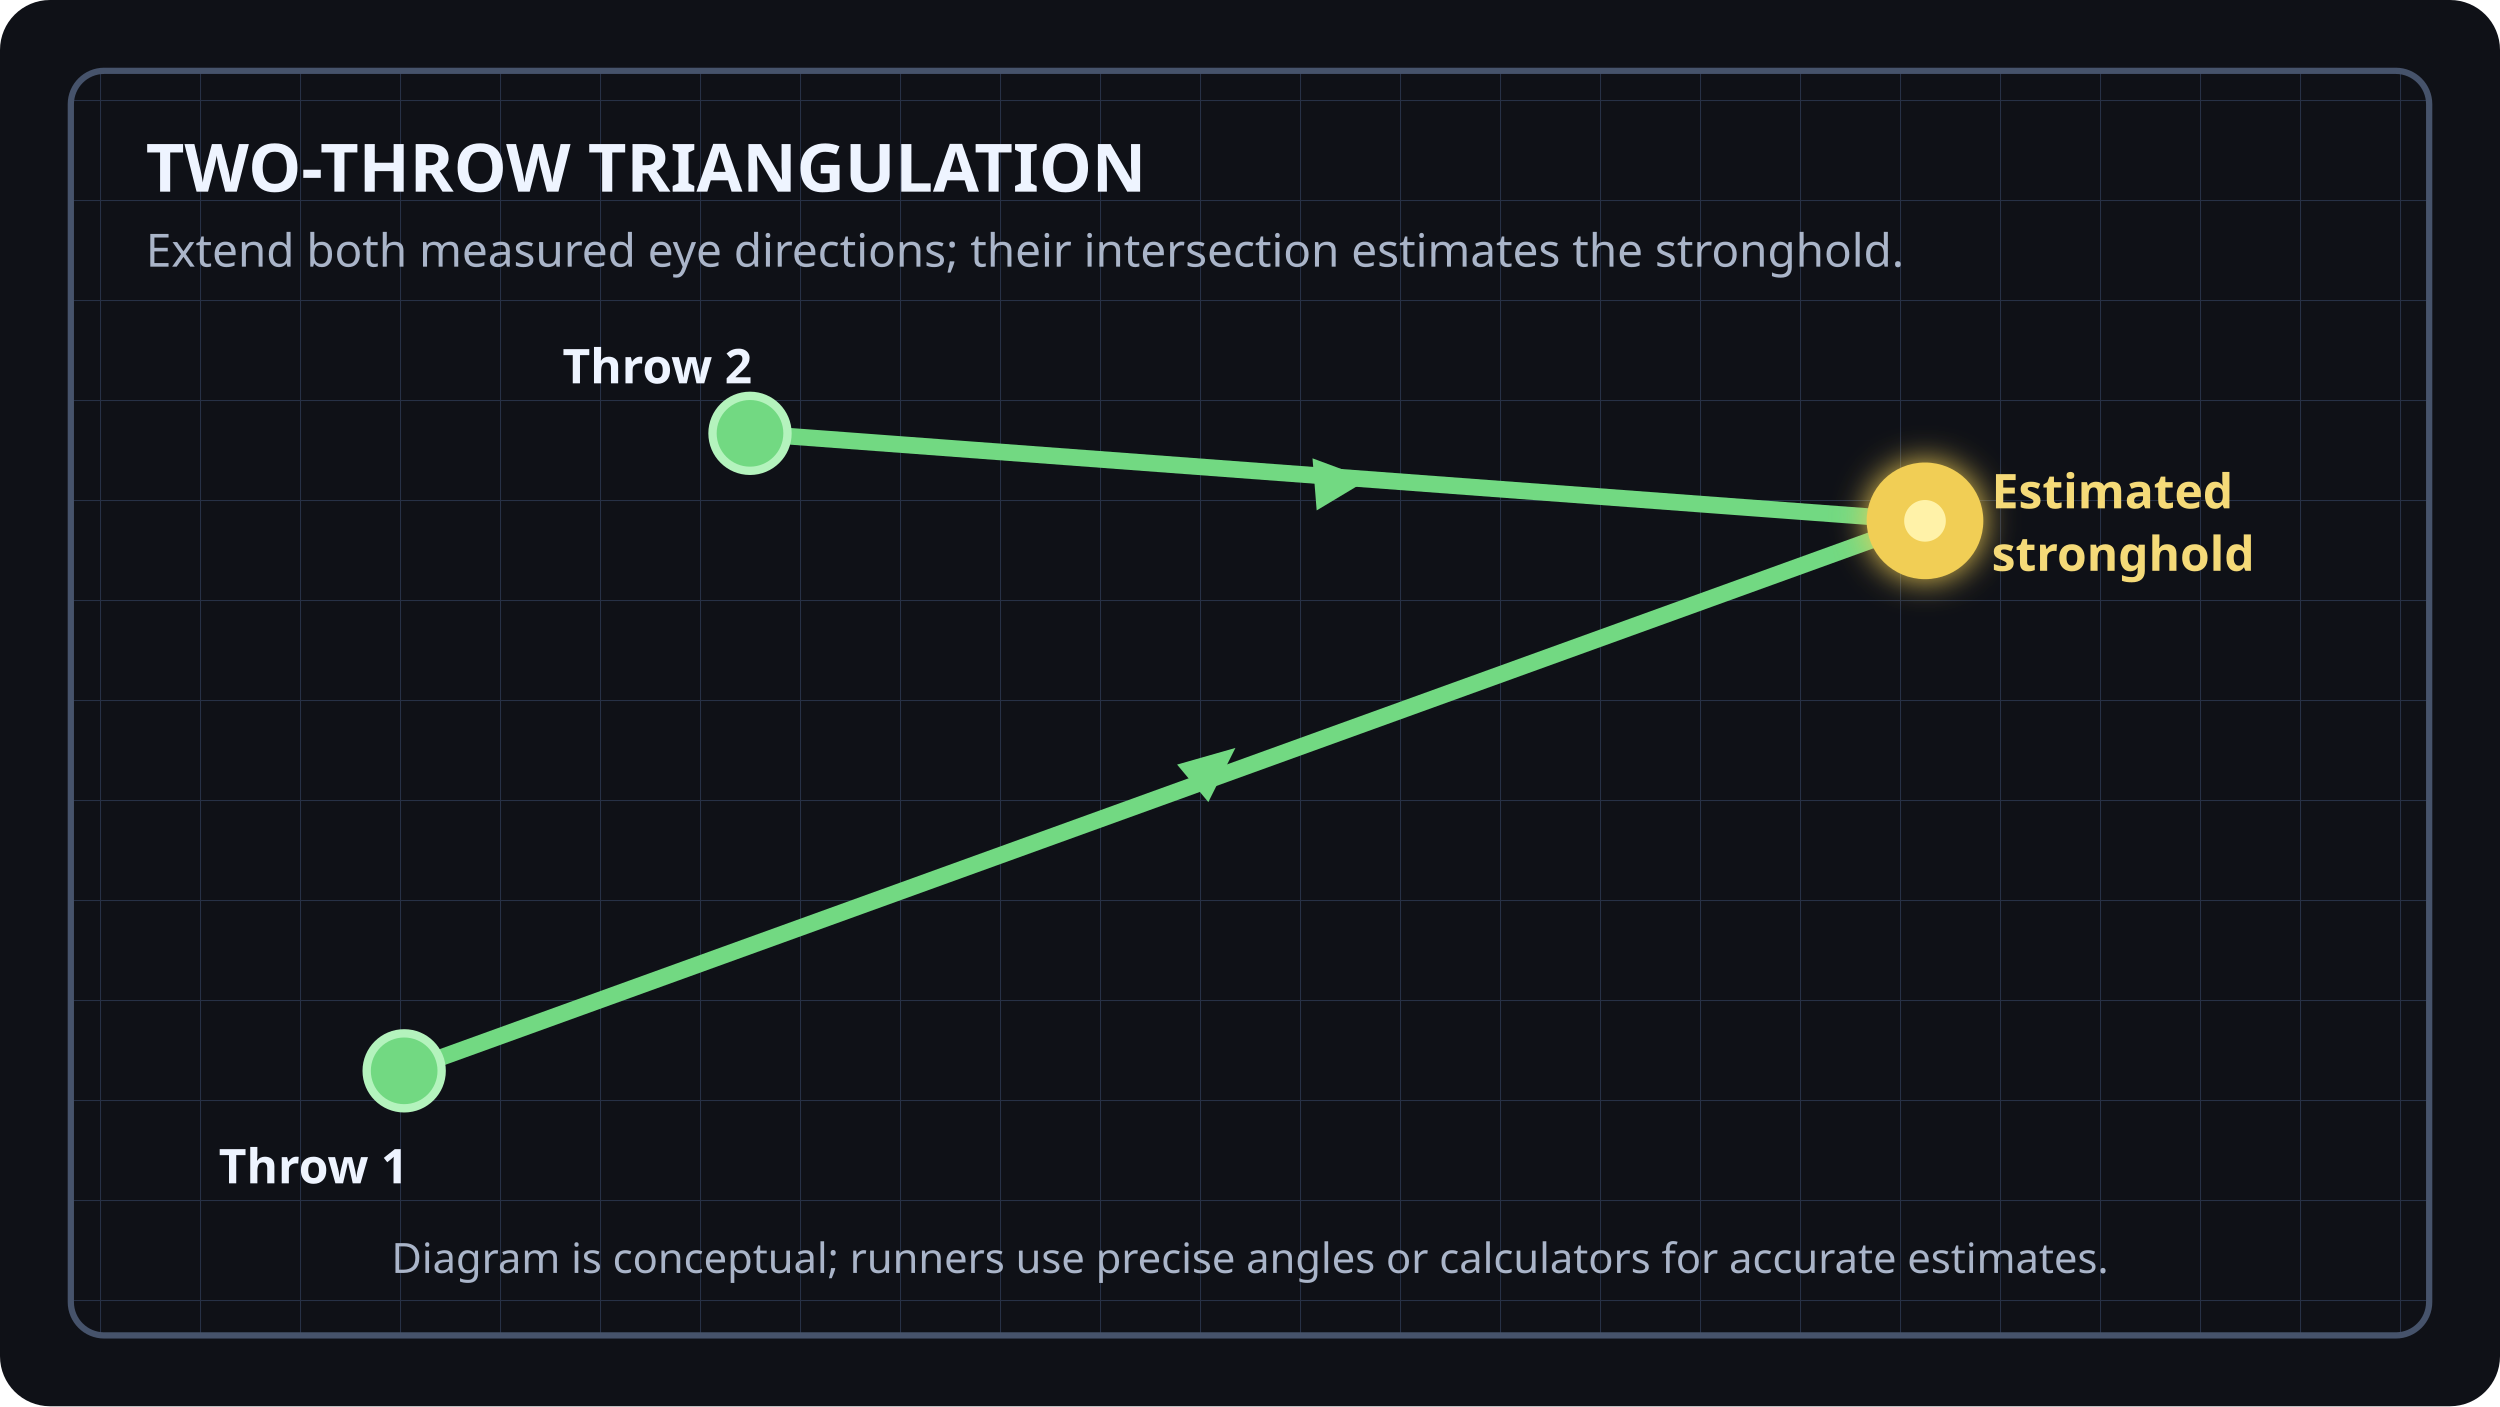
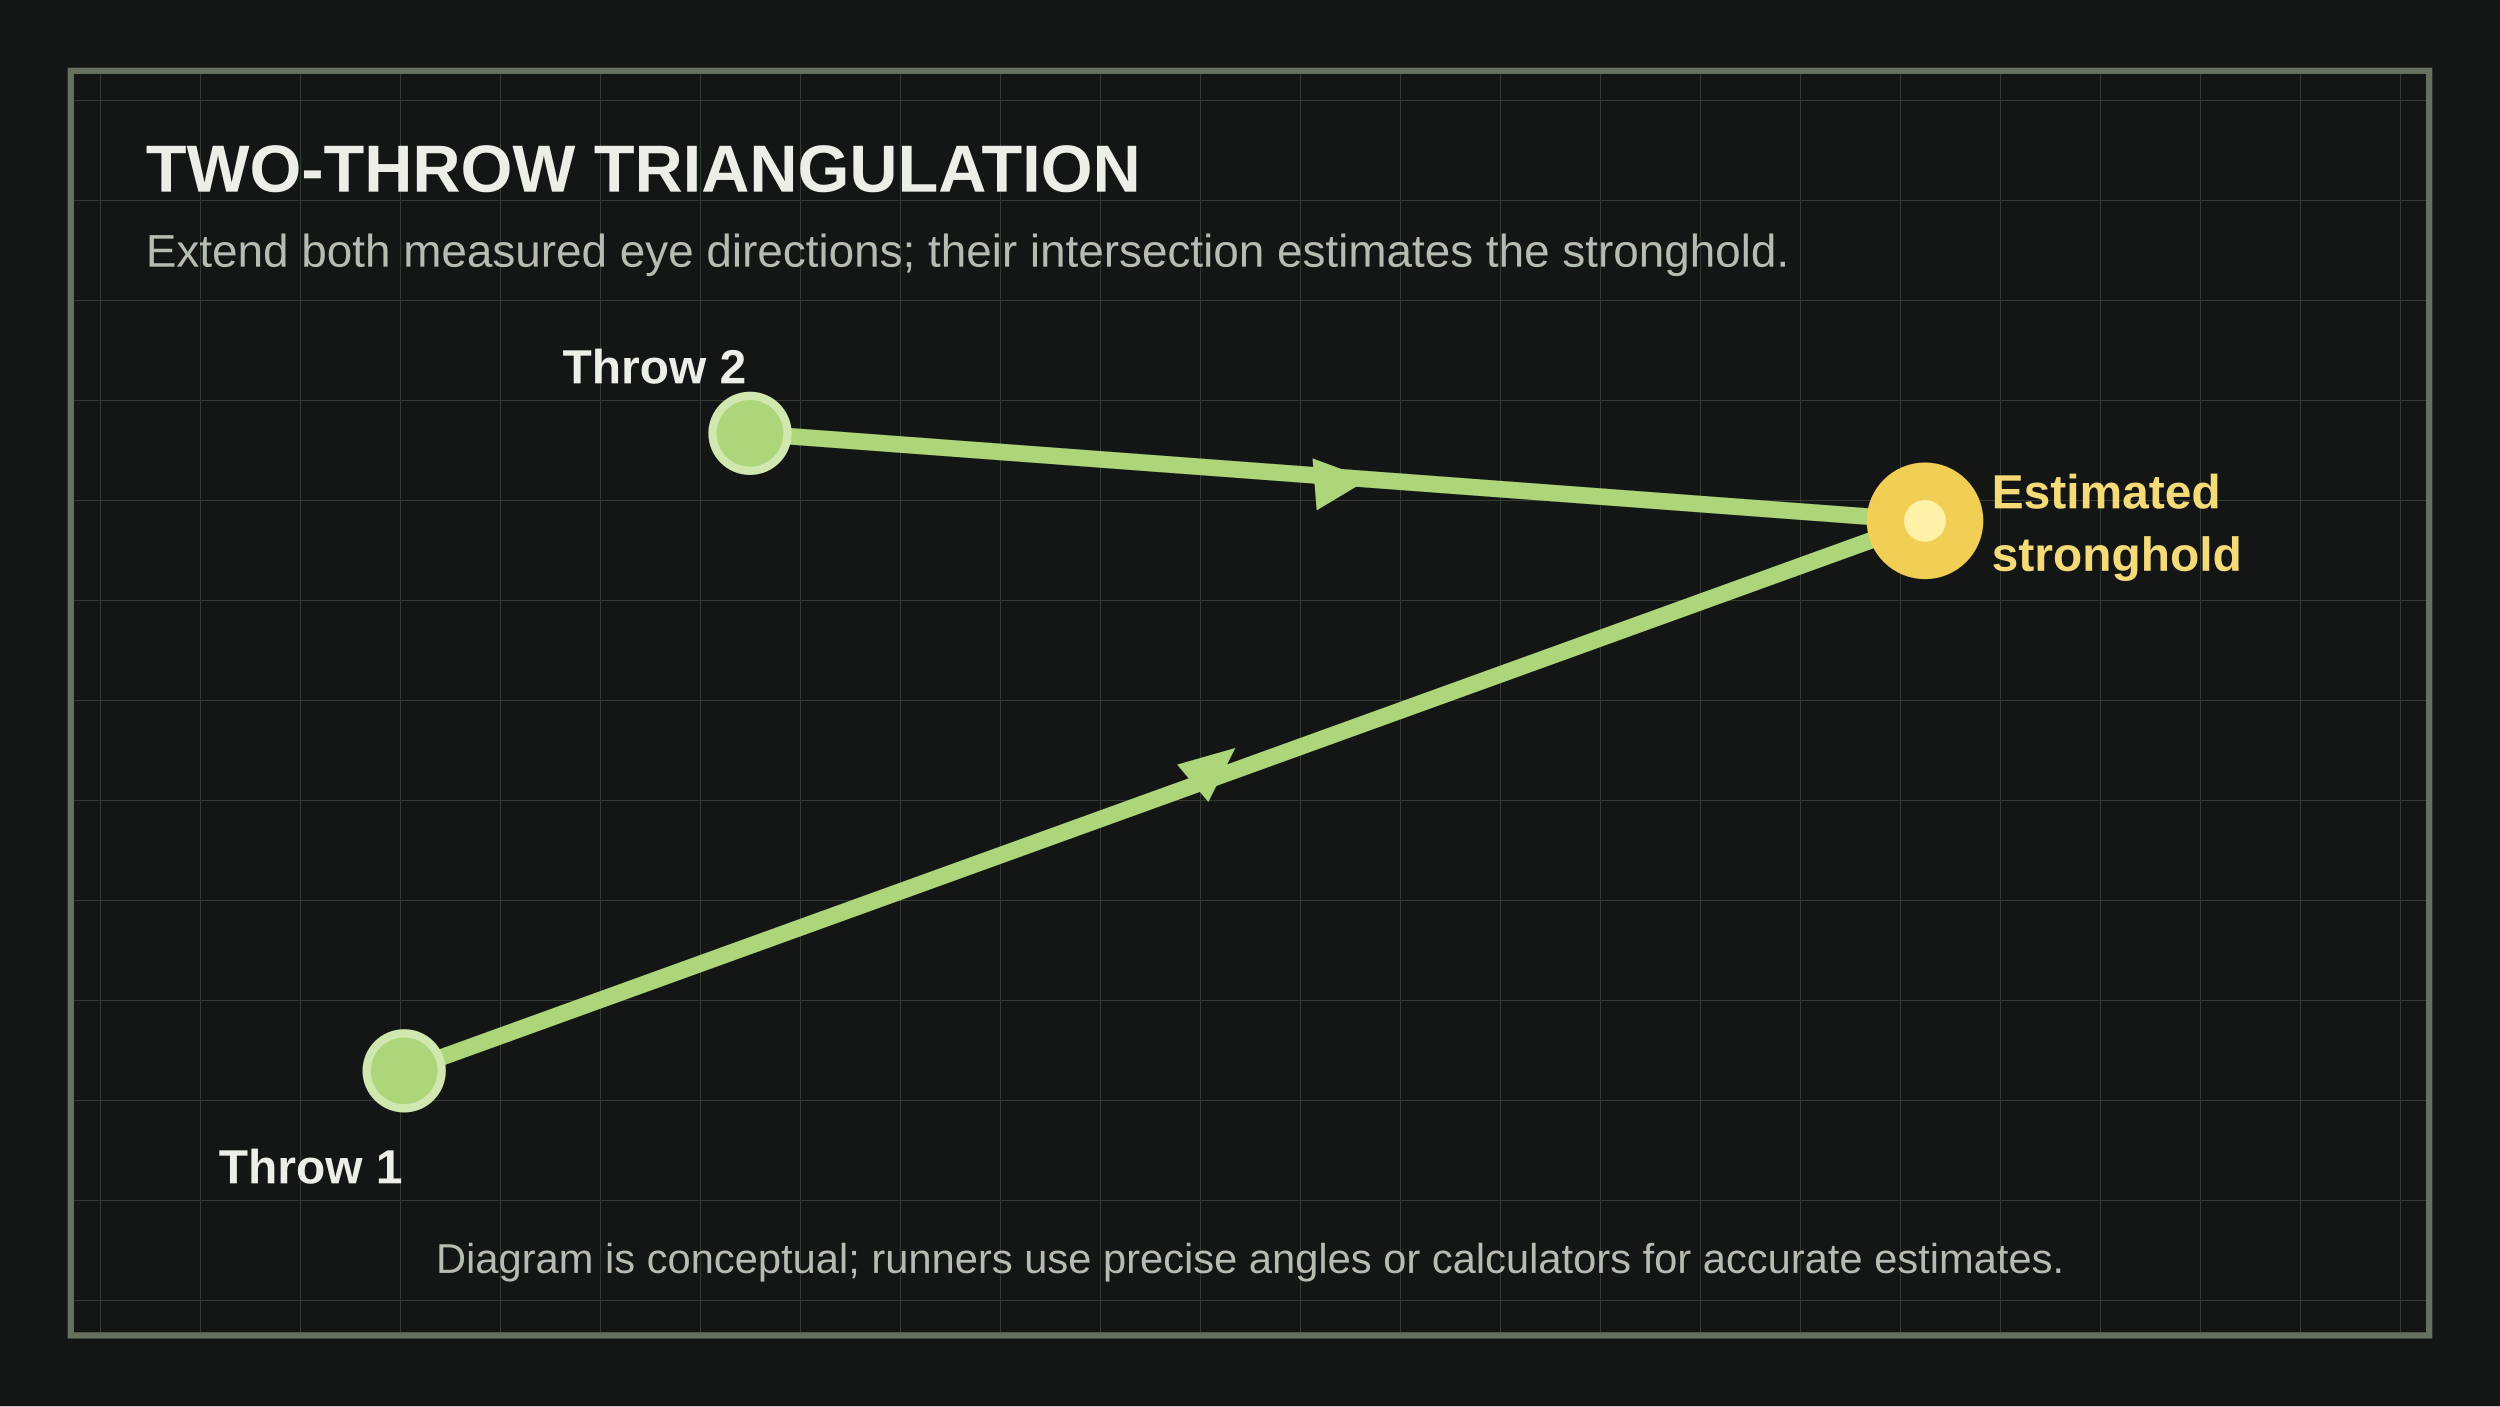
<svg xmlns="http://www.w3.org/2000/svg" width="1200" height="675" viewBox="0 0 1200 675" role="img" aria-labelledby="title desc">
  <defs>
    <pattern id="grid" width="48" height="48" patternUnits="userSpaceOnUse">
-       <path d="M 48 0 L 0 0 0 48" fill="none" stroke="#273146" stroke-width="1" />
+       <path d="M 48 0 L 0 0 0 48" fill="none" stroke="#343a34" stroke-width="1" />
    </pattern>
-     <filter id="glow" x="-60%" y="-60%" width="220%" height="220%">
-       <feGaussianBlur stdDeviation="8" result="blur" />
-       <feMerge>
-         <feMergeNode in="blur" />
-         <feMergeNode in="SourceGraphic" />
-       </feMerge>
-     </filter>
  </defs>
-   <rect width="1200" height="675" rx="24" fill="#0f1117" />
-   <rect x="34" y="34" width="1132" height="607" rx="16" fill="url(#grid)" stroke="#46536b" stroke-width="3" />
-   <g font-family="system-ui, sans-serif">
-     <text x="70" y="92" fill="#eef4ff" font-size="32" font-weight="700">TWO-THROW TRIANGULATION</text>
-     <text x="70" y="128" fill="#aab5c9" font-size="22">Extend both measured eye directions; their intersection estimates the stronghold.</text>
+   <rect width="1200" height="675" fill="#141615" />
+   <rect x="34" y="34" width="1132" height="607" fill="url(#grid)" stroke="#65705f" stroke-width="3" />
+   <g font-family="Arial, Helvetica, sans-serif">
+     <text x="70" y="92" fill="#eceee7" font-size="32" font-weight="700">TWO-THROW TRIANGULATION</text>
+     <text x="70" y="128" fill="#b5bcb1" font-size="22">Extend both measured eye directions; their intersection estimates the stronghold.</text>
  </g>
-   <g stroke="#72d982" stroke-width="8" stroke-linecap="round" fill="none">
+   <g stroke="#acd679" stroke-width="8" stroke-linecap="round" fill="none">
    <path d="M 194 514 L 924 250" />
    <path d="M 360 208 L 924 250" />
  </g>
-   <g fill="#72d982" stroke="#b4f3bd" stroke-width="4">
+   <g fill="#acd679" stroke="#d0e8b0" stroke-width="4">
    <circle cx="194" cy="514" r="18" />
    <circle cx="360" cy="208" r="18" />
  </g>
-   <g filter="url(#glow)">
+   <g>
    <circle cx="924" cy="250" r="28" fill="#f1ce54" />
    <circle cx="924" cy="250" r="10" fill="#fff2a8" />
  </g>
-   <g font-family="system-ui, sans-serif" font-size="23" font-weight="700">
-     <text x="105" y="568" fill="#eef4ff">Throw 1</text>
-     <text x="270" y="184" fill="#eef4ff">Throw 2</text>
+   <g font-family="Arial, Helvetica, sans-serif" font-size="23" font-weight="700">
+     <text x="105" y="568" fill="#eceee7">Throw 1</text>
+     <text x="270" y="184" fill="#eceee7">Throw 2</text>
    <text x="956" y="244" fill="#f5da78">Estimated</text>
    <text x="956" y="274" fill="#f5da78">stronghold</text>
  </g>
-   <g fill="#72d982">
+   <g fill="#acd679">
    <path d="M 565 367 l 28 -8 -13 26 z" />
    <path d="M 630 220 l 27 10 -25 15 z" />
  </g>
-   <text x="600" y="611" fill="#aab5c9" font-family="system-ui, sans-serif" font-size="20" text-anchor="middle">Diagram is conceptual; runners use precise angles or calculators for accurate estimates.</text>
+   <text x="600" y="611" fill="#b5bcb1" font-family="Arial, Helvetica, sans-serif" font-size="20" text-anchor="middle">Diagram is conceptual; runners use precise angles or calculators for accurate estimates.</text>
</svg>
